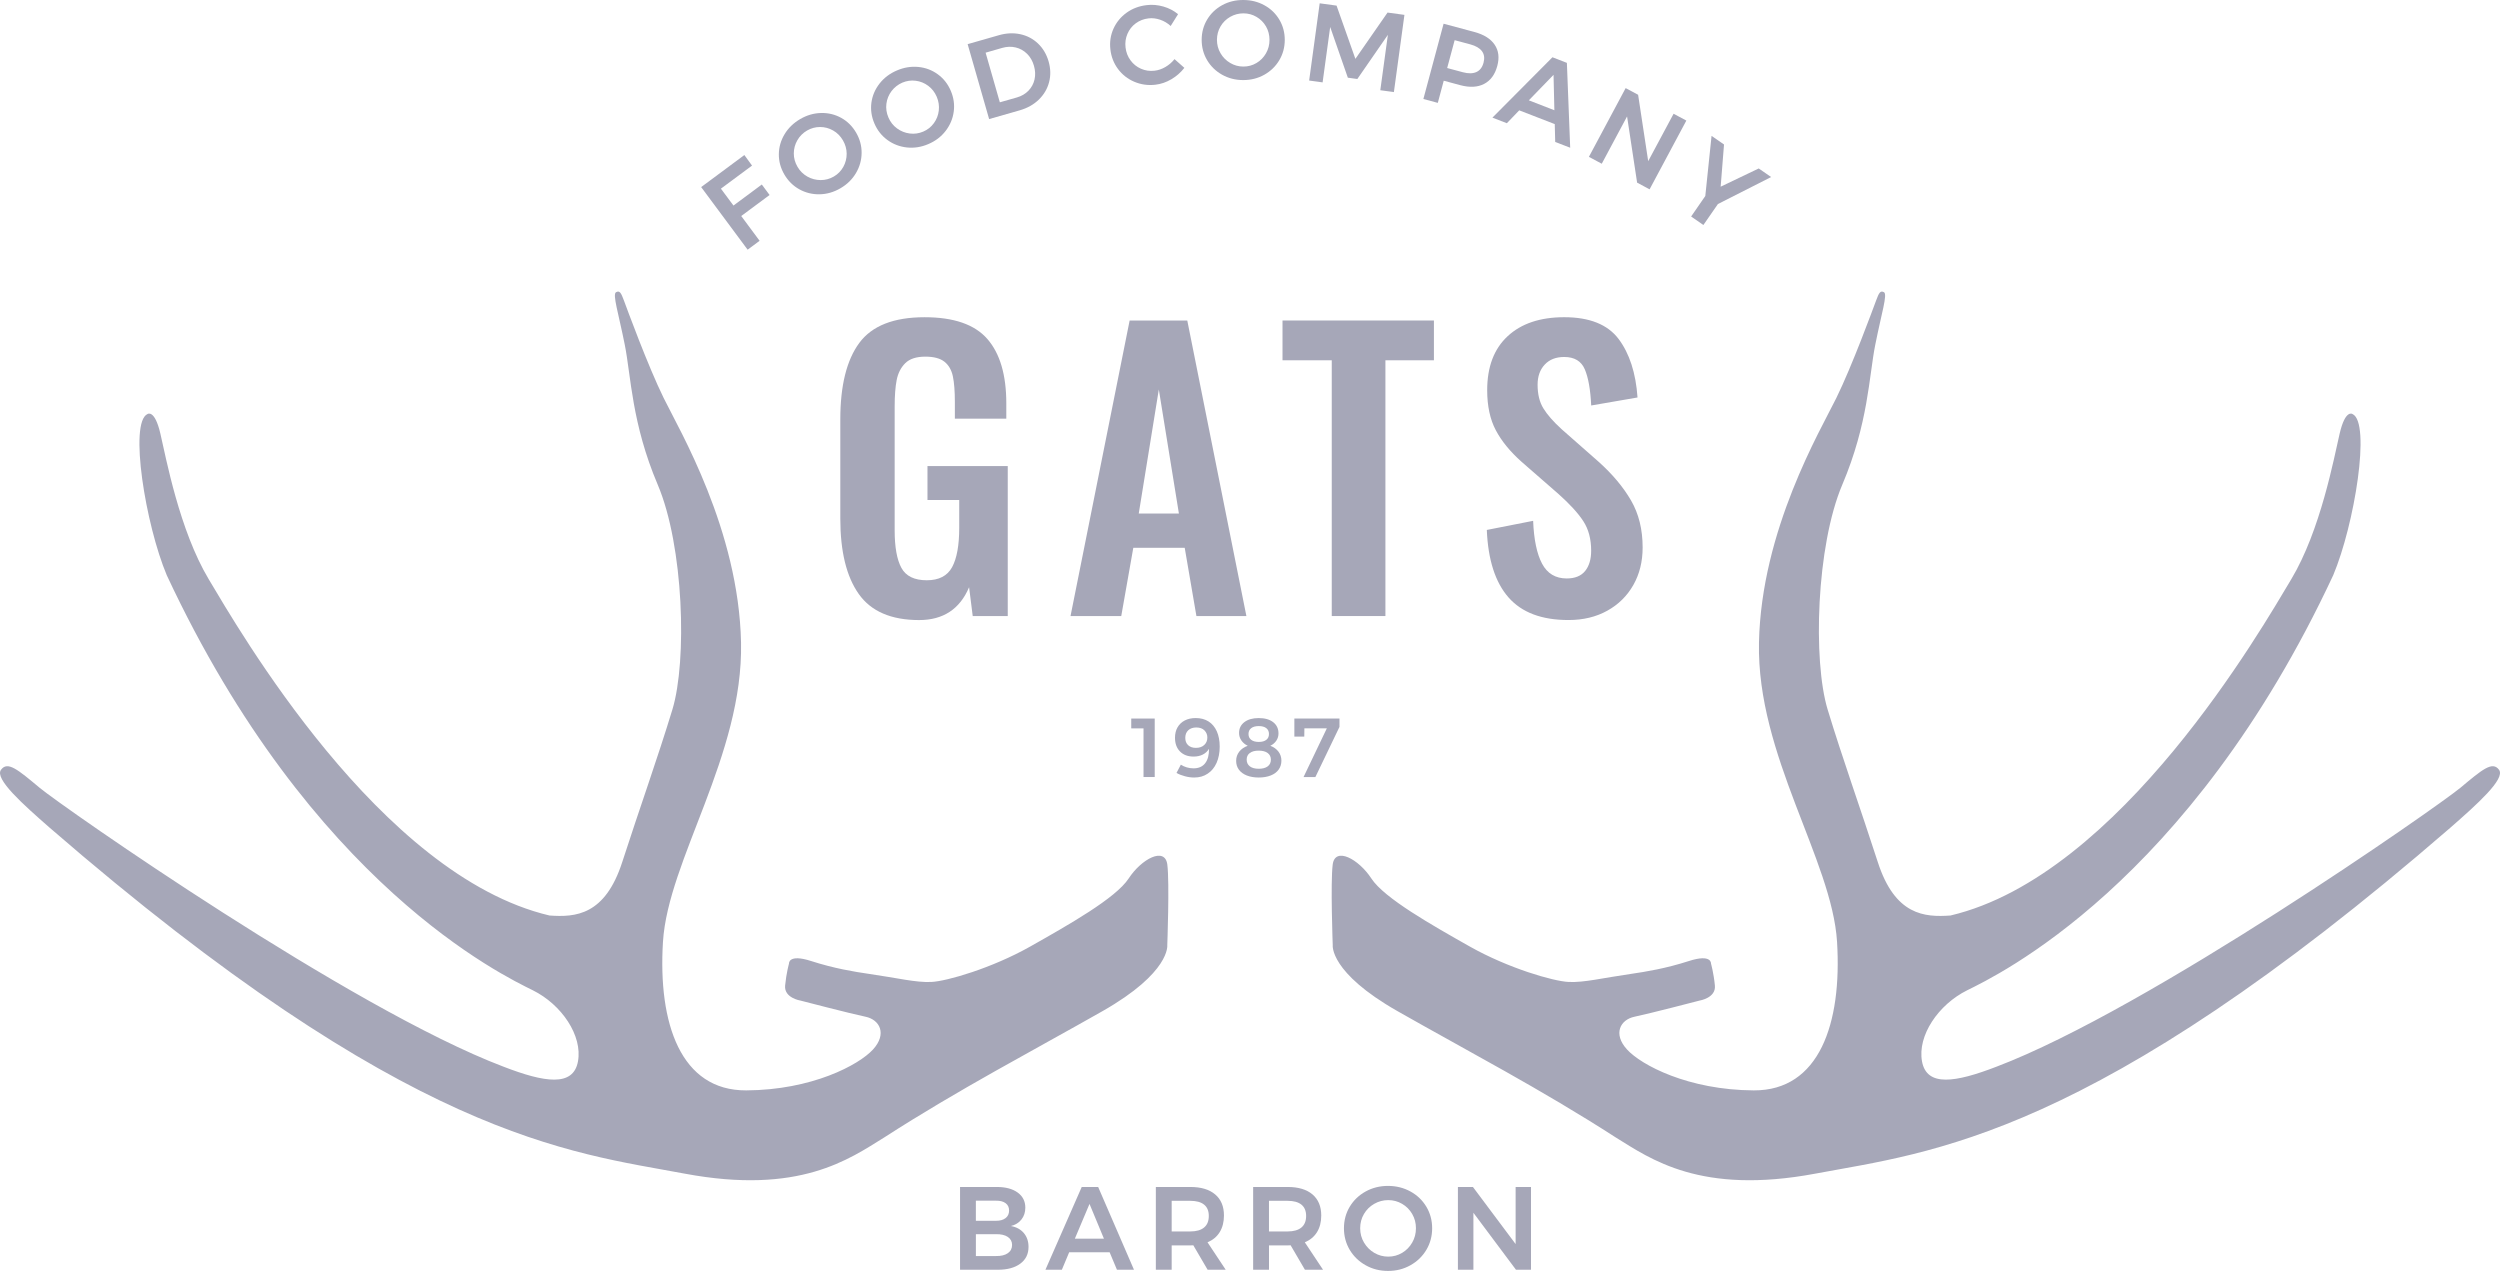
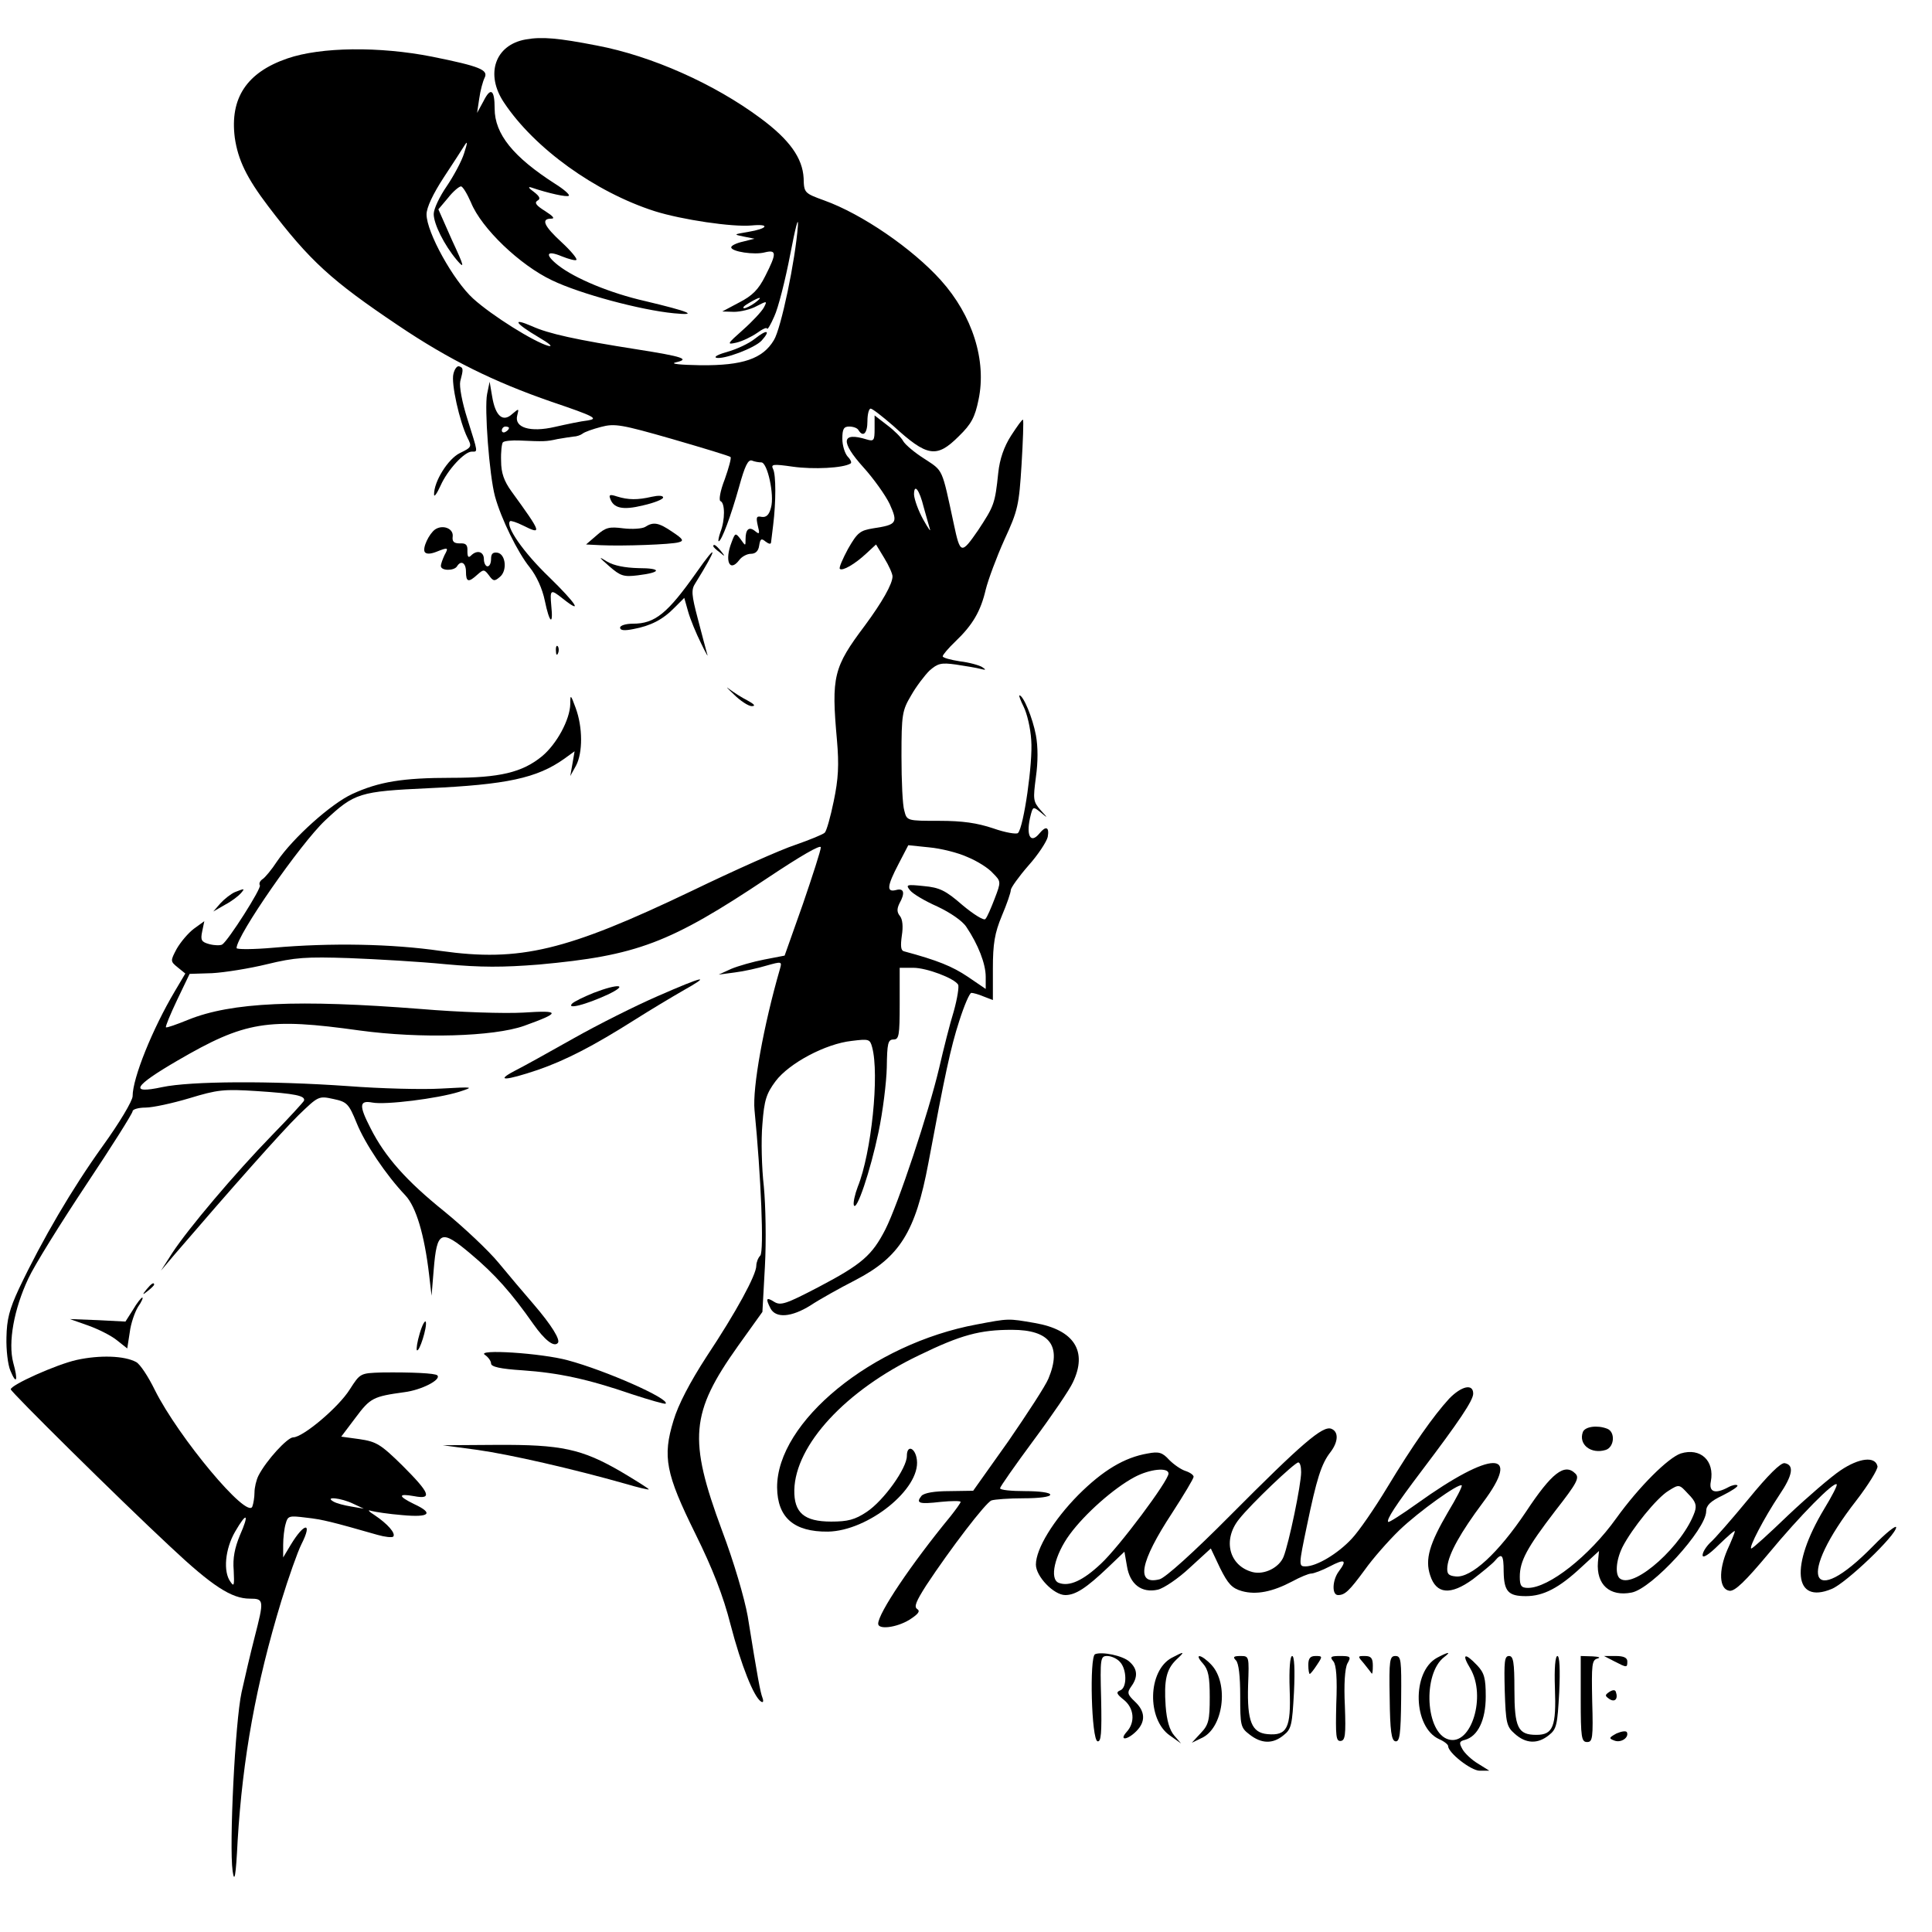
- <svg xmlns="http://www.w3.org/2000/svg" version="1.1" id="Layer_1" x="0px" y="0px" width="139.868px" height="71.105px" viewBox="0 0 139.868 71.105" enable-background="new 0 0 139.868 71.105" xml:space="preserve">
-   <g>
-     <g>
-       <g>
-         <path fill="#A6A7B8" d="M74.563,52.879c0,0-0.196,1.521,3.629,3.695c3.824,2.175,8.059,4.385,12.201,7.061     c1.953,1.206,4.744,3.232,11.175,2.026c6.429-1.206,15.417-1.935,35.524-19.354c1.484-1.301,3.092-2.73,2.723-3.238     c-0.371-0.506-0.939-0.016-2.174,1.014c-1.236,1.025-17.42,12.363-25.938,15.593c-2.303,0.89-3.908,1.145-4.172-0.294     c-0.264-1.439,0.913-3.18,2.528-3.979c1.613-0.801,12.397-5.906,20.478-23.221c1.186-2.815,2.122-8.551,1.078-9.018     c0,0-0.397-0.285-0.717,1.09c-0.32,1.374-1.068,5.414-2.708,8.152s-9.564,16.571-19.065,18.814     c-1.452,0.104-3.104-0.006-4.068-2.99c-0.965-2.985-1.977-5.804-2.805-8.531c-0.83-2.727-0.639-9.148,0.82-12.584     c1.458-3.436,1.492-6.072,1.844-7.828c0.35-1.756,0.695-2.822,0.488-2.938c-0.207-0.113-0.284,0.039-0.443,0.469     c-0.16,0.431-1.335,3.641-2.223,5.448c-0.889,1.811-4.199,7.386-4.328,13.685c-0.131,6.302,4.087,12.169,4.368,16.744     c0.281,4.573-0.995,8.328-4.661,8.309s-6.299-1.418-7.092-2.291c-0.795-0.871-0.378-1.666,0.426-1.831s3.636-0.903,3.636-0.903     s0.924-0.145,0.856-0.84c-0.066-0.697-0.217-1.227-0.217-1.227s0.053-0.561-1.234-0.146s-2.406,0.6-3.246,0.721     c-1.607,0.231-2.609,0.49-3.48,0.451s-3.398-0.777-5.525-1.977c-2.125-1.2-4.797-2.709-5.516-3.811     c-0.716-1.098-2.033-1.797-2.164-0.782C74.432,49.384,74.563,52.879,74.563,52.879z" />
-       </g>
-       <g>
-         <path fill="#A6A7B8" d="M65.306,52.879c0,0,0.195,1.521-3.63,3.695c-3.824,2.175-8.059,4.385-12.202,7.061     c-1.951,1.206-4.742,3.232-11.173,2.026c-6.429-1.206-15.417-1.935-35.523-19.354c-1.486-1.301-3.095-2.73-2.723-3.238     c0.369-0.506,0.938-0.016,2.173,1.014c1.236,1.025,17.419,12.363,25.937,15.593c2.302,0.89,3.91,1.145,4.171-0.294     c0.263-1.439-0.913-3.18-2.527-3.979c-1.614-0.801-12.397-5.906-20.479-23.221c-1.185-2.815-2.122-8.551-1.077-9.018     c0,0,0.398-0.285,0.718,1.09c0.32,1.374,1.068,5.414,2.706,8.152c1.64,2.738,9.567,16.571,19.066,18.814     c1.453,0.104,3.105-0.006,4.07-2.99c0.964-2.985,1.976-5.804,2.805-8.531c0.829-2.727,0.638-9.148-0.821-12.584     c-1.458-3.436-1.492-6.072-1.843-7.828c-0.349-1.756-0.698-2.822-0.489-2.938c0.208-0.113,0.284,0.039,0.444,0.469     c0.159,0.431,1.334,3.641,2.221,5.448c0.889,1.811,4.2,7.386,4.329,13.685c0.13,6.302-4.087,12.169-4.368,16.744     c-0.282,4.573,0.996,8.328,4.661,8.309s6.298-1.418,7.093-2.291c0.793-0.871,0.376-1.666-0.426-1.831s-3.636-0.903-3.636-0.903     s-0.924-0.145-0.858-0.84c0.067-0.697,0.217-1.227,0.217-1.227s-0.053-0.561,1.235-0.146s2.405,0.6,3.246,0.721     c1.608,0.231,2.609,0.49,3.479,0.451c0.872-0.039,3.4-0.777,5.527-1.977c2.125-1.2,4.797-2.709,5.515-3.811     c0.717-1.098,2.033-1.797,2.164-0.782C65.437,49.384,65.306,52.879,65.306,52.879z" />
-       </g>
-       <g>
-         <path fill="#A6A7B8" d="M48.044,33.23c-0.688-0.973-1.031-2.377-1.031-4.215v-5.553c0-1.891,0.354-3.316,1.061-4.275     c0.708-0.959,1.926-1.439,3.654-1.439c1.633,0,2.803,0.405,3.51,1.215c0.708,0.811,1.062,2.012,1.062,3.603v0.856h-2.878v-0.938     c0-0.6-0.038-1.075-0.112-1.43c-0.075-0.354-0.232-0.625-0.47-0.816c-0.238-0.189-0.595-0.285-1.071-0.285     c-0.503,0-0.877,0.123-1.123,0.367c-0.245,0.245-0.405,0.559-0.479,0.939c-0.075,0.381-0.113,0.877-0.113,1.489v6.921     c0,0.938,0.125,1.639,0.377,2.102c0.252,0.463,0.725,0.693,1.419,0.693c0.68,0,1.153-0.244,1.418-0.734     c0.266-0.49,0.398-1.225,0.398-2.205v-1.551h-1.776v-1.898h4.491v8.39h-1.96l-0.203-1.612c-0.519,1.225-1.45,1.837-2.797,1.837     C49.858,34.69,48.731,34.204,48.044,33.23z" />
-         <path fill="#A6A7B8" d="M63.2,17.932h3.225l3.307,16.534h-2.796l-0.654-3.817h-2.877l-0.674,3.817h-2.838L63.2,17.932z      M65.956,28.73l-1.123-6.94l-1.123,6.94H65.956z" />
-         <path fill="#A6A7B8" d="M74.508,20.157h-2.755v-2.226h8.471v2.226H77.51v14.309h-3.002V20.157z" />
-         <path fill="#A6A7B8" d="M84.398,33.425c-0.742-0.843-1.146-2.103-1.215-3.776l2.592-0.51c0.041,1.047,0.207,1.847,0.5,2.398     c0.293,0.551,0.752,0.826,1.379,0.826c0.461,0,0.805-0.14,1.03-0.418c0.225-0.279,0.337-0.656,0.337-1.133     c0-0.654-0.146-1.205-0.439-1.654c-0.292-0.449-0.752-0.951-1.377-1.51l-2.082-1.816c-0.641-0.572-1.12-1.16-1.439-1.766     c-0.32-0.605-0.48-1.352-0.48-2.236c0-1.306,0.381-2.313,1.145-3.021c0.762-0.707,1.816-1.062,3.164-1.062     c1.414,0,2.428,0.405,3.041,1.215c0.611,0.811,0.965,1.902,1.061,3.276l-2.592,0.448c-0.041-0.883-0.16-1.558-0.357-2.021     c-0.197-0.462-0.582-0.693-1.152-0.693c-0.464,0-0.828,0.142-1.093,0.429c-0.266,0.285-0.397,0.66-0.397,1.123     c0,0.53,0.107,0.973,0.326,1.326c0.217,0.354,0.557,0.742,1.02,1.164l2.063,1.816c0.775,0.693,1.381,1.416,1.816,2.164     s0.652,1.625,0.652,2.633c0,0.789-0.172,1.489-0.52,2.102c-0.347,0.612-0.834,1.093-1.459,1.439     c-0.627,0.348-1.348,0.521-2.165,0.521C86.259,34.69,85.139,34.27,84.398,33.425z" />
-       </g>
-       <g>
-         <g>
-           <path fill="#A6A7B8" d="M63.29,40.201h1.313v3.271h-0.626v-2.721H63.29V40.201z" />
-           <path fill="#A6A7B8" d="M66.397,42.933c0.125,0.036,0.25,0.054,0.374,0.054c0.292,0,0.513-0.098,0.658-0.291      c0.147-0.195,0.217-0.463,0.211-0.803c-0.084,0.141-0.199,0.248-0.346,0.322c-0.146,0.075-0.318,0.113-0.515,0.113      c-0.32,0-0.574-0.096-0.761-0.285c-0.187-0.19-0.28-0.445-0.28-0.768c0-0.223,0.047-0.418,0.142-0.583      c0.095-0.165,0.23-0.293,0.405-0.384c0.175-0.09,0.378-0.135,0.612-0.135c0.277,0,0.517,0.063,0.718,0.191      c0.201,0.127,0.354,0.312,0.462,0.551c0.107,0.24,0.162,0.525,0.162,0.855c0,0.346-0.059,0.648-0.175,0.911      c-0.118,0.262-0.283,0.464-0.499,0.604C67.351,43.43,67.1,43.5,66.813,43.5c-0.165,0-0.337-0.022-0.516-0.07      c-0.18-0.047-0.337-0.108-0.475-0.187l0.243-0.462C66.162,42.846,66.273,42.896,66.397,42.933z M66.481,40.855      c-0.112,0.104-0.168,0.245-0.168,0.426c0,0.174,0.053,0.311,0.159,0.41s0.25,0.15,0.435,0.15c0.199,0,0.356-0.055,0.472-0.166      c0.115-0.111,0.17-0.248,0.168-0.414c0.002-0.148-0.049-0.279-0.157-0.393c-0.107-0.111-0.262-0.168-0.464-0.168      C66.741,40.701,66.593,40.752,66.481,40.855z" />
-           <path fill="#A6A7B8" d="M71.231,40.404c0.198,0.154,0.297,0.364,0.297,0.629c0,0.149-0.04,0.285-0.122,0.406      c-0.082,0.122-0.194,0.217-0.336,0.285c0.193,0.072,0.345,0.181,0.456,0.327c0.11,0.146,0.165,0.315,0.165,0.505      s-0.051,0.356-0.154,0.5c-0.103,0.143-0.25,0.253-0.442,0.329S70.68,43.5,70.425,43.5s-0.479-0.038-0.671-0.114      c-0.191-0.076-0.338-0.185-0.441-0.324s-0.154-0.306-0.154-0.495c0-0.193,0.057-0.363,0.172-0.513      c0.115-0.147,0.274-0.257,0.477-0.329c-0.153-0.074-0.272-0.175-0.357-0.299c-0.085-0.125-0.129-0.264-0.129-0.416      c0-0.256,0.099-0.459,0.297-0.609c0.198-0.151,0.465-0.227,0.802-0.227C70.763,40.174,71.034,40.25,71.231,40.404z       M69.925,42.127c-0.118,0.087-0.177,0.21-0.177,0.369c0,0.162,0.059,0.287,0.177,0.379c0.118,0.09,0.285,0.135,0.5,0.135      c0.211,0,0.378-0.044,0.498-0.133c0.12-0.089,0.179-0.215,0.179-0.377c0-0.158-0.06-0.282-0.179-0.371      c-0.12-0.089-0.288-0.133-0.502-0.133C70.208,41.996,70.043,42.039,69.925,42.127z M70.002,40.738      c-0.102,0.078-0.152,0.188-0.152,0.328c0,0.14,0.05,0.249,0.152,0.326c0.101,0.078,0.242,0.117,0.423,0.117      s0.321-0.039,0.421-0.117c0.1-0.077,0.149-0.187,0.149-0.326c0-0.141-0.049-0.25-0.149-0.328c-0.1-0.078-0.24-0.116-0.421-0.116      S70.103,40.66,70.002,40.738z" />
-           <path fill="#A6A7B8" d="M72.416,40.201h2.524v0.467l-1.348,2.805H72.93l1.303-2.725h-1.256l-0.006,0.463h-0.555V40.201z" />
-         </g>
-       </g>
-       <g>
-         <path fill="#A6A7B8" d="M56.937,66.72c0.284,0.207,0.427,0.489,0.427,0.847c0,0.256-0.072,0.475-0.215,0.658     c-0.143,0.183-0.34,0.306-0.592,0.367c0.309,0.057,0.551,0.189,0.725,0.396c0.174,0.208,0.261,0.466,0.261,0.774     c0,0.396-0.153,0.71-0.46,0.936c-0.307,0.228-0.725,0.341-1.254,0.341h-2.117v-4.631h2.057     C56.263,66.408,56.652,66.513,56.937,66.72z M56.261,68.148c0.13-0.101,0.195-0.242,0.195-0.424c0-0.176-0.065-0.313-0.195-0.41     c-0.13-0.096-0.31-0.143-0.539-0.139h-1.125v1.125h1.125C55.952,68.301,56.131,68.25,56.261,68.148z M56.384,70.113     c0.159-0.111,0.239-0.265,0.239-0.463c0-0.189-0.08-0.339-0.239-0.447c-0.159-0.107-0.379-0.159-0.661-0.154h-1.125v1.223h1.125     C56.005,70.276,56.225,70.224,56.384,70.113z" />
-         <path fill="#A6A7B8" d="M62.49,71.039l-0.41-0.979h-2.262l-0.41,0.979h-0.919l2.031-4.631h0.919l2.004,4.631H62.49z M60.135,69.3     h1.627l-0.807-1.944L60.135,69.3z" />
-         <path fill="#A6A7B8" d="M67.563,71.039l-0.801-1.369c-0.035,0.004-0.09,0.007-0.165,0.007h-1.045v1.362h-0.886v-4.631h1.932     c0.6,0,1.062,0.14,1.389,0.418c0.327,0.277,0.49,0.67,0.49,1.177c0,0.362-0.079,0.671-0.235,0.927     c-0.156,0.256-0.384,0.447-0.685,0.574l1.018,1.535H67.563z M65.552,68.896h1.045c0.335,0,0.591-0.074,0.767-0.219     c0.177-0.146,0.265-0.361,0.265-0.648c0-0.281-0.087-0.493-0.265-0.635c-0.175-0.141-0.432-0.211-0.767-0.211h-1.045V68.896z" />
-         <path fill="#A6A7B8" d="M73.007,71.039l-0.8-1.369c-0.035,0.004-0.09,0.007-0.165,0.007h-1.045v1.362H70.11v-4.631h1.932     c0.6,0,1.062,0.14,1.39,0.418c0.324,0.277,0.488,0.67,0.488,1.177c0,0.362-0.078,0.671-0.234,0.927s-0.385,0.447-0.685,0.574     l1.019,1.535H73.007z M70.996,68.896h1.045c0.335,0,0.591-0.074,0.768-0.219c0.176-0.146,0.265-0.361,0.265-0.648     c0-0.281-0.089-0.493-0.265-0.635c-0.176-0.141-0.433-0.211-0.768-0.211h-1.045V68.896z" />
-         <path fill="#A6A7B8" d="M78.91,66.66c0.378,0.207,0.674,0.492,0.891,0.854c0.216,0.361,0.324,0.764,0.324,1.204     s-0.108,0.843-0.324,1.207c-0.217,0.363-0.513,0.651-0.891,0.862c-0.377,0.213-0.795,0.318-1.252,0.318     c-0.459,0-0.877-0.105-1.254-0.318c-0.377-0.211-0.674-0.499-0.891-0.862c-0.216-0.364-0.323-0.767-0.323-1.207     s0.107-0.843,0.323-1.204c0.217-0.361,0.514-0.646,0.891-0.854s0.795-0.312,1.254-0.312C78.115,66.349,78.533,66.453,78.91,66.66     z M76.883,67.352c-0.242,0.139-0.434,0.328-0.574,0.568c-0.142,0.24-0.211,0.506-0.211,0.798c0,0.29,0.07,0.558,0.214,0.8     s0.335,0.435,0.575,0.576c0.24,0.141,0.502,0.211,0.784,0.211c0.277,0,0.536-0.07,0.774-0.211     c0.237-0.142,0.426-0.334,0.564-0.576c0.14-0.242,0.209-0.51,0.209-0.8c0-0.292-0.069-0.558-0.209-0.798     c-0.139-0.24-0.327-0.43-0.564-0.568c-0.238-0.14-0.497-0.209-0.774-0.209C77.389,67.143,77.126,67.212,76.883,67.352z" />
-         <path fill="#A6A7B8" d="M84.795,66.408h0.86v4.631h-0.841l-2.381-3.188v3.188h-0.867v-4.631h0.84l2.389,3.195V66.408z" />
-       </g>
-       <g>
-         <path fill="#A6A7B8" d="M39.228,10.467l2.417-1.793l0.429,0.59l-1.741,1.291l0.702,0.945l1.586-1.177l0.435,0.587l-1.586,1.176     l1.028,1.386l-0.67,0.497L39.228,10.467z" />
-         <path fill="#A6A7B8" d="M45.932,6.322c0.406-0.01,0.782,0.08,1.129,0.271c0.347,0.192,0.625,0.468,0.835,0.826     c0.209,0.359,0.313,0.738,0.309,1.137c-0.003,0.398-0.108,0.773-0.314,1.124c-0.207,0.352-0.497,0.636-0.87,0.853     c-0.373,0.218-0.763,0.33-1.17,0.337c-0.407,0.007-0.785-0.087-1.134-0.281c-0.348-0.194-0.626-0.47-0.836-0.829     c-0.209-0.358-0.311-0.736-0.307-1.133c0.005-0.396,0.111-0.77,0.32-1.117c0.208-0.346,0.5-0.629,0.873-0.848     C45.139,6.445,45.527,6.332,45.932,6.322z M44.61,7.846c-0.131,0.229-0.197,0.473-0.199,0.736     c-0.001,0.262,0.068,0.512,0.206,0.748c0.137,0.237,0.323,0.42,0.554,0.55c0.232,0.13,0.479,0.194,0.742,0.195     c0.262,0.001,0.508-0.065,0.738-0.199c0.227-0.132,0.403-0.312,0.53-0.539c0.126-0.228,0.189-0.474,0.188-0.737     c-0.002-0.263-0.073-0.513-0.21-0.75c-0.139-0.236-0.321-0.42-0.548-0.549c-0.227-0.13-0.471-0.195-0.73-0.195     c-0.26,0-0.502,0.066-0.729,0.197C44.923,7.437,44.742,7.617,44.61,7.846z" />
-         <path fill="#A6A7B8" d="M51.38,3.746c0.403,0.04,0.765,0.176,1.086,0.41c0.322,0.233,0.564,0.541,0.727,0.923     s0.219,0.771,0.166,1.165c-0.053,0.395-0.203,0.754-0.451,1.077C52.66,7.644,52.337,7.891,51.94,8.06     c-0.397,0.171-0.798,0.233-1.203,0.19c-0.405-0.045-0.769-0.184-1.091-0.42c-0.321-0.234-0.564-0.543-0.727-0.925     s-0.218-0.77-0.166-1.163c0.054-0.393,0.206-0.748,0.456-1.068c0.249-0.318,0.573-0.563,0.97-0.732     C50.577,3.771,50.977,3.707,51.38,3.746z M49.88,5.095c-0.159,0.211-0.254,0.446-0.288,0.706     c-0.034,0.261,0.004,0.518,0.112,0.77c0.107,0.252,0.268,0.457,0.482,0.613c0.214,0.157,0.451,0.252,0.711,0.285     s0.512-0.002,0.757-0.107c0.241-0.102,0.438-0.258,0.592-0.469c0.155-0.211,0.247-0.447,0.277-0.708     c0.03-0.262-0.008-0.519-0.115-0.771c-0.108-0.252-0.267-0.457-0.477-0.613c-0.209-0.156-0.443-0.251-0.7-0.283     c-0.258-0.033-0.507,0.004-0.748,0.105C50.241,4.729,50.039,4.886,49.88,5.095z" />
-         <path fill="#A6A7B8" d="M57.082,1.914c0.382,0.082,0.713,0.256,0.993,0.522c0.278,0.267,0.476,0.601,0.592,1.003     c0.115,0.404,0.124,0.791,0.025,1.162c-0.098,0.373-0.29,0.696-0.574,0.973c-0.284,0.275-0.639,0.475-1.066,0.598l-1.713,0.49     L54.137,2.47l1.743-0.499C56.299,1.85,56.7,1.832,57.082,1.914z M57.538,5.076c0.171-0.178,0.286-0.387,0.341-0.629     c0.056-0.244,0.045-0.498-0.032-0.766c-0.076-0.268-0.205-0.492-0.386-0.671s-0.394-0.298-0.636-0.355     c-0.244-0.058-0.496-0.049-0.755,0.025l-0.928,0.267l0.796,2.777l0.958-0.273C57.152,5.377,57.366,5.252,57.538,5.076z" />
-         <path fill="#A6A7B8" d="M64.909,1.104c-0.22-0.075-0.438-0.102-0.652-0.076c-0.268,0.031-0.506,0.123-0.715,0.277     c-0.208,0.152-0.363,0.35-0.465,0.59c-0.102,0.239-0.138,0.493-0.106,0.761c0.031,0.269,0.123,0.509,0.277,0.718     c0.153,0.211,0.349,0.367,0.587,0.472c0.237,0.104,0.49,0.142,0.759,0.11c0.206-0.023,0.409-0.092,0.606-0.207     c0.198-0.115,0.368-0.262,0.511-0.441l0.551,0.488c-0.201,0.258-0.443,0.471-0.729,0.639C65.247,4.603,64.95,4.705,64.64,4.74     c-0.417,0.048-0.81-0.008-1.18-0.166c-0.371-0.158-0.673-0.396-0.91-0.713c-0.237-0.318-0.38-0.684-0.427-1.096     c-0.048-0.412,0.01-0.799,0.174-1.162c0.164-0.36,0.408-0.658,0.734-0.893c0.326-0.234,0.702-0.375,1.127-0.424     c0.309-0.037,0.62-0.009,0.931,0.08c0.312,0.09,0.584,0.232,0.82,0.427l-0.413,0.661C65.324,1.296,65.127,1.178,64.909,1.104z" />
-         <path fill="#A6A7B8" d="M70.74,0.295C71.095,0.49,71.373,0.76,71.576,1.1c0.203,0.342,0.303,0.72,0.303,1.135     c-0.001,0.416-0.104,0.795-0.308,1.137c-0.205,0.342-0.484,0.612-0.84,0.812c-0.355,0.198-0.749,0.297-1.181,0.296     c-0.432,0-0.825-0.102-1.18-0.301c-0.355-0.201-0.634-0.473-0.837-0.815C67.331,3.02,67.23,2.641,67.23,2.225     c0.001-0.415,0.104-0.793,0.308-1.133s0.484-0.607,0.839-0.803C68.733,0.095,69.127-0.002,69.559,0     C69.991,0,70.385,0.099,70.74,0.295z M68.829,0.941c-0.229,0.131-0.41,0.309-0.543,0.535c-0.133,0.226-0.2,0.477-0.201,0.75     c0,0.274,0.066,0.525,0.201,0.754c0.134,0.229,0.314,0.41,0.541,0.543c0.226,0.135,0.472,0.201,0.737,0.201     c0.263,0.001,0.505-0.065,0.73-0.197c0.225-0.133,0.402-0.313,0.533-0.541c0.132-0.229,0.198-0.479,0.198-0.754     c0-0.273-0.064-0.523-0.194-0.751c-0.131-0.226-0.309-0.405-0.532-0.536c-0.224-0.132-0.466-0.197-0.729-0.198     C69.304,0.746,69.057,0.812,68.829,0.941z" />
-         <path fill="#A6A7B8" d="M73.833,0.185l0.944,0.129l1.053,2.979l1.799-2.59l0.945,0.129l-0.59,4.32l-0.76-0.104l0.424-3.099     l-1.709,2.471l-0.531-0.073L74.42,1.51l-0.424,3.099l-0.753-0.103L73.833,0.185z" />
-         <path fill="#A6A7B8" d="M83.622,2.501c0.223,0.33,0.272,0.726,0.147,1.188c-0.129,0.481-0.375,0.817-0.736,1.005     c-0.363,0.189-0.809,0.212-1.338,0.07l-0.922-0.248l-0.332,1.24l-0.807-0.218l1.131-4.211l1.728,0.464     C83.023,1.934,83.398,2.17,83.622,2.501z M82.598,4.031C82.795,3.943,82.93,3.769,83,3.508c0.068-0.258,0.039-0.471-0.088-0.644     c-0.129-0.172-0.345-0.298-0.65-0.381l-0.878-0.235l-0.419,1.558l0.879,0.236C82.148,4.123,82.4,4.12,82.598,4.031z" />
-         <path fill="#A6A7B8" d="M87.01,7.943l-0.026-1l-1.987-0.77l-0.693,0.721l-0.807-0.313l3.358-3.377l0.808,0.313l0.185,4.748     L87.01,7.943z M85.534,5.613l1.429,0.555l-0.047-1.982L85.534,5.613z" />
-         <path fill="#A6A7B8" d="M93.633,6.364l0.713,0.382l-2.056,3.846l-0.698-0.373L91.03,6.514L89.614,9.16l-0.72-0.384l2.057-3.847     l0.697,0.373l0.564,3.715L93.633,6.364z" />
-         <path fill="#A6A7B8" d="M99.09,9.905l-2.977,1.51l-0.813,1.173l-0.686-0.475l0.793-1.148l0.35-3.363l0.697,0.482l-0.188,2.361     l2.13-1.02L99.09,9.905z" />
-       </g>
-     </g>
+ <svg xmlns="http://www.w3.org/2000/svg" version="1.0" width="539pt" height="539pt" viewBox="0 0 539 539" preserveAspectRatio="xMidYMid meet">
+   <g transform="translate(0,539) scale(0.1,-0.1)" fill="#000000" stroke="none">
+     <path d="M1467 5280 c-86 -15 -114 -97 -61 -176 85 -128 255 -250 420 -303 76 -24 218 -45 271 -40 53 5 45 -9 -10 -18 -41 -7 -41 -7 -12 -13 l30 -6 -32 -8 c-18 -4 -33 -11 -33 -16 0 -12 65 -22 94 -14 33 8 33 -3 1 -66 -19 -38 -36 -55 -73 -74 l-47 -25 33 -1 c18 0 47 7 63 16 29 15 30 15 20 -4 -6 -11 -32 -39 -58 -62 -45 -40 -46 -42 -19 -36 17 4 42 16 58 27 15 11 28 17 28 12 1 -4 10 11 20 34 11 23 31 102 45 175 14 73 23 108 21 78 -7 -96 -47 -287 -67 -319 -31 -52 -87 -71 -204 -70 -58 1 -87 4 -70 8 41 9 21 16 -106 36 -172 27 -249 44 -295 65 -58 25 -47 8 19 -31 29 -17 41 -27 27 -24 -40 11 -157 84 -210 132 -55 50 -130 185 -130 235 0 19 18 57 48 103 26 39 52 80 59 91 8 12 7 5 -2 -23 -7 -23 -30 -65 -49 -93 -20 -29 -36 -63 -36 -77 0 -28 29 -86 64 -128 23 -27 22 -20 -13 55 l-38 86 27 32 c14 18 31 32 36 32 5 0 17 -20 28 -45 29 -72 137 -175 226 -217 79 -38 247 -83 340 -92 72 -7 42 5 -80 34 -97 22 -196 63 -243 100 -38 30 -33 43 10 25 20 -8 39 -13 41 -10 3 3 -15 25 -41 49 -49 45 -59 66 -29 66 11 0 5 7 -17 21 -24 15 -31 23 -22 29 10 5 7 12 -10 25 -14 10 -17 15 -7 12 47 -16 101 -28 105 -23 3 3 -14 18 -38 33 -117 75 -169 139 -169 210 0 53 -11 61 -31 21 l-18 -33 6 40 c3 22 10 48 15 58 11 22 -13 32 -147 59 -147 29 -310 27 -403 -5 -114 -39 -161 -111 -147 -221 9 -62 33 -112 93 -191 117 -154 177 -208 363 -333 141 -95 266 -157 428 -213 121 -41 131 -47 101 -52 -19 -2 -61 -11 -92 -18 -69 -16 -114 -2 -105 32 5 20 5 20 -14 4 -26 -24 -47 -6 -56 49 l-7 41 -7 -34 c-8 -39 6 -227 22 -286 17 -62 63 -156 97 -198 19 -24 35 -59 42 -93 13 -63 24 -71 18 -14 -4 46 -2 47 32 20 58 -46 38 -14 -38 60 -72 69 -123 143 -109 156 2 2 18 -3 36 -12 54 -27 53 -22 -32 95 -21 29 -29 52 -29 85 -1 26 2 49 5 52 4 4 25 6 47 5 67 -3 74 -3 105 4 17 3 37 6 45 7 8 0 20 4 25 8 6 5 29 13 52 19 38 10 56 7 199 -34 86 -25 159 -47 162 -50 3 -2 -5 -31 -16 -62 -13 -33 -17 -59 -12 -61 13 -5 13 -53 0 -86 -5 -14 -7 -26 -5 -26 8 0 34 70 57 152 16 58 25 77 36 73 7 -3 19 -5 26 -5 17 0 37 -91 27 -126 -5 -20 -13 -28 -26 -26 -15 3 -16 -1 -11 -24 6 -23 5 -26 -7 -16 -17 14 -27 6 -27 -22 0 -20 0 -20 -14 0 -14 18 -15 18 -25 -9 -20 -51 -6 -85 21 -50 7 10 22 18 33 18 13 0 21 8 23 23 3 19 6 21 18 11 8 -6 14 -8 15 -3 1 5 3 27 6 49 8 65 8 139 0 156 -7 14 -1 15 55 7 57 -8 141 -4 161 9 4 2 0 11 -8 19 -8 9 -15 31 -15 50 0 27 4 34 19 34 11 0 23 -4 26 -10 13 -21 25 -9 25 25 0 19 4 35 9 35 5 0 33 -22 63 -48 95 -87 121 -91 183 -29 35 34 45 53 55 102 23 109 -17 235 -105 333 -79 88 -220 185 -326 223 -55 20 -56 21 -57 62 -3 56 -39 107 -120 167 -129 96 -304 174 -457 203 -108 21 -153 25 -198 17z m639 -735 c-11 -8 -25 -15 -30 -15 -6 1 0 7 14 15 32 19 40 18 16 0z m-686 -349 c0 -3 -4 -8 -10 -11 -5 -3 -10 -1 -10 4 0 6 5 11 10 11 6 0 10 -2 10 -4z" />
+     <path d="M2106 4445 c-16 -13 -50 -29 -75 -36 -25 -7 -40 -14 -33 -17 20 -6 108 27 127 48 26 29 15 32 -19 5z" />
+     <path d="M1265 4347 c-7 -26 17 -133 39 -178 13 -25 12 -27 -21 -43 -33 -16 -73 -80 -72 -116 0 -8 8 3 18 25 20 45 67 95 87 95 18 0 18 -5 -12 91 -15 47 -23 91 -20 105 9 34 9 38 -3 42 -6 2 -13 -8 -16 -21z" />
+     <path d="M2440 4194 c0 -33 -2 -36 -22 -30 -71 22 -74 -6 -9 -78 28 -31 61 -77 73 -102 24 -53 20 -58 -46 -68 -37 -6 -44 -12 -70 -57 -15 -28 -26 -53 -23 -56 7 -7 42 13 74 43 l27 25 23 -38 c13 -21 23 -44 23 -51 0 -21 -29 -72 -77 -137 -88 -117 -94 -142 -78 -320 6 -69 4 -108 -9 -170 -9 -44 -20 -83 -25 -88 -5 -5 -42 -20 -82 -34 -40 -13 -170 -71 -288 -128 -351 -168 -480 -199 -701 -168 -137 20 -308 23 -467 9 -57 -5 -103 -5 -103 -1 0 35 178 291 247 356 82 77 96 81 288 90 218 10 303 28 379 82 l29 21 -6 -35 -6 -34 16 29 c19 36 19 107 -1 161 -14 38 -15 39 -15 11 -1 -44 -38 -112 -79 -146 -55 -45 -118 -60 -252 -60 -137 0 -203 -11 -277 -45 -59 -27 -165 -122 -210 -188 -15 -23 -34 -46 -41 -50 -7 -5 -10 -12 -7 -17 5 -8 -88 -154 -105 -165 -5 -3 -21 -3 -36 1 -22 6 -25 11 -20 35 l6 29 -29 -21 c-16 -12 -37 -37 -48 -56 -18 -34 -18 -35 3 -52 l21 -17 -29 -49 c-63 -106 -118 -243 -118 -293 0 -13 -37 -75 -84 -140 -84 -117 -167 -258 -233 -397 -27 -58 -34 -86 -35 -136 -1 -35 4 -77 11 -93 17 -41 22 -28 8 22 -15 57 2 150 42 235 17 37 90 154 161 261 72 108 130 200 130 206 0 5 16 10 36 10 20 0 75 12 122 26 79 24 96 26 189 20 107 -7 136 -13 131 -27 -2 -4 -42 -48 -89 -96 -105 -108 -234 -261 -278 -328 l-32 -50 38 45 c158 184 299 343 346 389 55 53 56 54 97 45 38 -8 43 -13 65 -67 23 -57 81 -144 136 -202 30 -32 53 -110 66 -220 l7 -60 6 73 c9 109 20 114 103 44 68 -57 114 -109 175 -196 31 -44 57 -65 68 -53 9 8 -18 51 -67 108 -26 30 -70 82 -98 116 -28 34 -96 98 -151 143 -107 86 -166 153 -206 232 -33 64 -32 79 5 72 36 -7 181 11 242 30 43 14 41 14 -51 9 -52 -3 -169 0 -260 7 -214 15 -438 14 -518 -3 -93 -20 -79 3 43 74 189 110 251 120 509 84 169 -23 373 -17 458 13 103 37 103 44 -2 37 -53 -3 -179 1 -285 10 -344 27 -529 19 -650 -30 -32 -13 -60 -23 -62 -21 -2 2 12 36 31 76 l35 73 63 2 c35 2 104 13 153 25 78 19 109 21 230 17 77 -3 198 -10 268 -17 99 -9 159 -9 260 -1 274 25 365 59 639 242 90 60 148 94 148 85 0 -8 -23 -79 -50 -158 l-51 -144 -57 -11 c-31 -6 -73 -18 -92 -26 l-35 -16 45 6 c25 3 65 12 88 19 43 12 44 12 38 -9 -46 -159 -77 -332 -71 -394 18 -183 27 -395 16 -406 -6 -6 -11 -19 -11 -28 0 -26 -56 -129 -139 -254 -46 -71 -79 -134 -92 -178 -31 -101 -22 -148 61 -316 48 -97 78 -174 98 -253 30 -115 65 -202 85 -215 6 -4 8 0 4 11 -6 16 -13 53 -41 227 -9 50 -38 150 -72 240 -94 254 -88 327 45 514 l68 95 7 127 c4 72 2 170 -3 223 -6 52 -8 130 -4 174 5 67 11 85 37 120 38 50 139 104 212 112 48 6 51 5 57 -17 21 -76 -2 -296 -40 -390 -8 -21 -13 -44 -11 -51 7 -21 46 94 69 204 12 57 22 138 23 180 1 67 3 78 19 78 15 0 17 11 17 100 l0 100 38 0 c37 0 114 -29 125 -47 3 -5 -2 -38 -12 -74 -11 -35 -29 -107 -41 -159 -29 -123 -114 -379 -150 -450 -37 -72 -65 -97 -187 -161 -90 -47 -105 -52 -123 -41 -22 14 -25 10 -10 -19 15 -27 58 -24 111 9 24 16 81 48 126 71 123 64 167 134 203 326 46 246 62 322 86 396 14 44 29 79 34 79 5 0 20 -4 34 -10 l26 -10 0 88 c0 69 5 99 25 147 14 33 25 65 25 72 0 6 22 37 49 68 27 30 51 67 54 80 5 28 -5 32 -23 10 -26 -32 -39 -4 -24 53 6 22 7 22 28 5 20 -17 20 -16 -1 7 -21 24 -21 30 -13 92 6 42 6 85 0 117 -9 48 -35 111 -46 111 -2 0 3 -14 12 -32 9 -18 19 -59 21 -93 5 -61 -21 -243 -37 -259 -4 -4 -35 1 -69 13 -45 15 -85 21 -151 21 -89 0 -90 0 -97 28 -5 15 -8 83 -8 152 0 117 2 128 27 170 14 25 38 56 51 69 23 20 32 23 74 17 26 -4 57 -9 68 -12 16 -4 17 -3 5 5 -8 5 -36 13 -62 16 -26 4 -48 10 -48 14 0 4 16 23 36 42 48 46 70 84 84 144 7 28 30 90 52 139 38 82 41 97 48 210 4 66 6 123 4 125 -2 2 -16 -18 -33 -44 -20 -31 -32 -66 -36 -104 -9 -87 -12 -93 -56 -160 -47 -68 -50 -68 -68 17 -34 158 -29 147 -82 182 -27 17 -53 39 -59 49 -5 10 -25 30 -45 45 l-35 27 0 -37z m137 -219 c6 -22 14 -49 17 -60 4 -11 -4 0 -18 25 -14 25 -25 56 -26 70 0 33 15 14 27 -35z m122 -976 c27 -11 59 -31 71 -45 23 -23 23 -24 5 -71 -10 -26 -21 -52 -26 -57 -4 -5 -33 13 -64 39 -47 41 -64 49 -108 53 -48 5 -51 4 -38 -12 8 -10 42 -30 76 -45 36 -17 70 -40 81 -57 33 -49 54 -103 54 -139 l0 -34 -50 34 c-43 29 -85 46 -178 71 -9 2 -10 15 -6 44 4 25 2 45 -5 54 -9 11 -9 20 -2 35 17 30 13 44 -9 38 -27 -7 -26 10 7 73 l27 52 58 -6 c33 -3 81 -15 107 -27z" />
+     <path d="M1702 4000 c9 -28 35 -34 92 -20 31 7 56 17 56 22 0 6 -14 6 -32 2 -39 -9 -65 -9 -97 1 -18 6 -23 5 -19 -5z" />
+     <path d="M1800 3920 c-8 -5 -36 -7 -61 -4 -39 5 -49 3 -75 -20 l-29 -25 40 -2 c63 -3 198 2 218 8 16 4 13 9 -17 29 -38 26 -53 29 -76 14z" />
+     <path d="M1214 3913 c-17 -12 -36 -52 -29 -63 4 -6 15 -6 31 0 35 14 36 13 24 -9 -5 -11 -10 -24 -10 -30 0 -14 37 -14 45 -1 11 18 25 10 25 -15 0 -29 7 -31 32 -8 17 15 19 15 32 -2 12 -17 16 -17 30 -5 22 17 17 64 -6 68 -13 2 -18 -3 -18 -17 0 -12 -4 -21 -10 -21 -5 0 -10 9 -10 20 0 21 -19 27 -36 10 -7 -7 -10 -4 -10 12 1 18 -4 23 -21 22 -17 0 -22 5 -20 20 2 22 -28 33 -49 19z" />
+     <path d="M1990 3866 c0 -2 8 -10 18 -17 15 -13 16 -12 3 4 -13 16 -21 21 -21 13z" />
+     <path d="M1943 3793 c-81 -115 -116 -143 -177 -143 -20 0 -36 -5 -36 -11 0 -8 12 -9 37 -4 48 9 82 26 115 60 l27 27 11 -39 c6 -21 22 -60 36 -88 13 -27 21 -41 17 -30 -3 11 -15 55 -26 98 -18 68 -19 82 -7 100 62 100 64 117 3 30z" />
+     <path d="M1700 3810 c31 -27 40 -30 80 -25 66 8 67 20 1 20 -38 1 -68 7 -87 18 -25 16 -25 14 6 -13z" />
+     <path d="M1551 3574 c0 -11 3 -14 6 -6 3 7 2 16 -1 19 -3 4 -6 -2 -5 -13z" />
+     <path d="M2047 3453 c18 -18 41 -33 50 -33 12 0 8 5 -12 16 -16 8 -39 23 -51 32 -11 9 -5 2 13 -15z" />
+     <path d="M655 2901 c-11 -5 -29 -19 -40 -31 l-20 -23 33 19 c19 10 38 25 44 32 12 14 11 14 -17 3z" />
+     <path d="M1835 2611 c-60 -26 -166 -79 -235 -118 -69 -39 -143 -80 -165 -91 -55 -29 -24 -27 65 3 78 27 154 66 271 140 41 26 101 62 134 81 82 46 60 42 -70 -15z" />
+     <path d="M1656 2620 c-27 -11 -54 -24 -60 -30 -16 -17 38 -3 99 25 61 29 31 32 -39 5z" />
+     <path d="M409 1793 c-13 -16 -12 -17 4 -4 9 7 17 15 17 17 0 8 -8 3 -21 -13z" />
+     <path d="M371 1736 l-21 -33 -77 4 -78 3 51 -18 c28 -10 64 -28 80 -41 l29 -23 7 45 c3 25 14 56 23 71 10 14 15 26 12 26 -3 0 -15 -15 -26 -34z" />
+     <path d="M1171 1670 c-7 -23 -10 -44 -8 -47 7 -6 29 65 25 79 -2 6 -10 -8 -17 -32z" />
+     <path d="M2725 1695 c-292 -54 -558 -272 -557 -455 1 -84 47 -124 142 -123 112 2 258 119 248 200 -4 34 -28 44 -28 11 0 -34 -64 -124 -112 -156 -33 -22 -53 -27 -99 -27 -76 0 -104 25 -103 88 3 126 143 278 348 376 117 57 170 71 259 71 106 0 140 -45 102 -136 -8 -20 -59 -98 -112 -175 l-98 -138 -66 -1 c-43 0 -70 -5 -78 -13 -17 -21 -7 -24 54 -17 30 3 55 3 55 0 0 -3 -13 -21 -28 -40 -111 -135 -202 -271 -202 -300 0 -17 51 -11 87 11 25 16 31 24 22 30 -10 6 -3 22 25 66 68 103 166 231 182 237 9 3 49 6 90 6 43 0 74 4 74 10 0 6 -30 10 -70 10 -38 0 -70 3 -70 8 0 4 42 64 93 133 52 70 101 142 110 162 42 87 4 147 -106 166 -75 13 -72 13 -162 -4z" />
+     <path d="M1353 1610 c9 -6 17 -17 17 -24 0 -9 25 -15 88 -19 100 -7 181 -24 306 -67 49 -16 91 -28 93 -26 13 13 -168 93 -273 121 -73 20 -258 32 -231 15z" />
+     <path d="M214 1596 c-58 -13 -184 -70 -184 -82 0 -7 299 -303 445 -439 117 -110 171 -145 222 -145 40 0 40 -4 13 -109 -11 -43 -27 -111 -36 -152 -18 -82 -35 -428 -25 -499 5 -35 9 -16 14 85 14 230 51 436 122 669 20 65 45 136 56 158 32 63 8 61 -30 -2 l-21 -35 0 35 c0 19 3 46 7 59 6 22 9 23 57 17 46 -5 73 -12 199 -48 21 -6 40 -8 44 -5 8 9 -16 36 -52 60 -16 10 -21 16 -10 12 11 -3 50 -9 88 -12 76 -7 88 5 32 31 -45 22 -45 30 0 22 52 -10 45 8 -32 85 -61 60 -73 67 -120 74 l-51 7 40 53 c41 55 49 59 136 71 48 6 104 35 92 47 -6 6 -72 9 -155 8 -60 -2 -60 -2 -89 -47 -31 -50 -131 -134 -158 -134 -16 0 -75 -64 -97 -107 -6 -12 -11 -33 -11 -47 0 -13 -3 -31 -6 -39 -14 -37 -206 193 -272 325 -18 37 -41 72 -52 78 -33 18 -102 20 -166 6z m771 -401 l30 -14 -35 6 c-19 3 -42 9 -50 14 -26 15 22 10 55 -6z m-316 -89 c-14 -34 -20 -63 -17 -97 2 -42 1 -47 -9 -32 -21 28 -15 92 13 140 33 57 40 50 13 -11z" />
+     <path d="M4043 1488 c-44 -48 -101 -129 -173 -248 -35 -58 -79 -122 -99 -143 -39 -42 -98 -77 -129 -77 -19 0 -19 3 4 113 27 130 40 173 66 206 22 29 23 57 2 65 -24 9 -82 -41 -281 -241 -102 -103 -182 -175 -198 -179 -67 -17 -55 48 35 185 33 51 60 96 60 101 0 5 -10 12 -22 16 -13 4 -33 18 -46 31 -19 21 -29 24 -60 18 -65 -11 -125 -47 -194 -116 -69 -70 -118 -150 -118 -194 0 -33 50 -85 82 -85 29 0 59 20 119 77 l46 44 7 -40 c8 -51 41 -76 86 -66 17 4 57 31 89 61 l59 54 26 -55 c22 -44 33 -56 61 -64 40 -11 85 -2 140 27 22 12 46 22 53 22 7 0 31 9 52 20 42 22 49 18 25 -14 -18 -24 -20 -66 -2 -66 19 0 31 11 75 71 22 31 66 81 96 110 54 52 166 132 174 125 2 -3 -15 -36 -38 -74 -52 -89 -65 -132 -50 -177 17 -53 57 -56 119 -11 26 20 54 43 61 51 20 24 25 18 25 -30 1 -55 13 -68 62 -68 49 0 93 23 155 81 l49 45 -3 -31 c-5 -63 33 -97 94 -85 57 11 208 176 208 227 0 16 12 28 46 44 26 13 44 25 41 28 -3 3 -14 1 -25 -5 -37 -20 -55 -14 -49 16 11 58 -29 95 -84 78 -35 -12 -116 -92 -180 -181 -75 -105 -188 -194 -246 -194 -19 0 -23 6 -23 31 0 44 20 81 99 184 61 78 68 92 56 104 -30 30 -66 2 -138 -107 -77 -115 -153 -185 -196 -180 -21 2 -25 8 -23 28 4 36 37 95 99 178 111 148 25 147 -184 -3 -42 -30 -78 -53 -80 -51 -6 6 21 47 92 141 106 140 145 198 145 217 0 29 -33 21 -67 -14z m-413 -205 c0 -35 -34 -198 -49 -236 -12 -30 -53 -51 -86 -43 -66 17 -85 90 -38 148 33 42 155 158 165 158 5 0 8 -12 8 -27z m-370 -4 c0 -20 -138 -205 -189 -252 -50 -47 -88 -64 -117 -53 -27 10 -12 78 31 136 42 57 122 128 180 159 43 23 95 28 95 10z m1468 -107 c-32 -92 -166 -213 -207 -187 -16 9 -13 51 5 88 27 53 97 139 129 158 30 19 30 18 55 -9 21 -21 24 -32 18 -50z" />
+     <path d="M4416 1395 c-13 -35 23 -63 64 -50 24 8 27 50 4 59 -28 11 -62 6 -68 -9z" />
+     <path d="M1332 1345 c92 -13 266 -53 411 -94 37 -11 67 -18 67 -16 0 2 -35 24 -77 49 -110 64 -167 76 -348 75 l-150 -1 97 -13z" />
+     <path d="M5135 1288 c-27 -18 -93 -75 -146 -125 -53 -51 -99 -93 -103 -93 -9 0 36 86 78 149 38 56 42 84 15 89 -11 2 -47 -34 -101 -100 -47 -57 -95 -112 -107 -122 -11 -11 -21 -26 -21 -35 0 -9 17 1 45 29 25 24 45 42 45 38 0 -3 -9 -26 -21 -52 -25 -58 -23 -110 6 -114 15 -2 44 26 110 105 87 105 181 200 189 192 3 -2 -13 -33 -35 -69 -95 -158 -85 -267 21 -223 40 16 180 150 180 172 0 7 -29 -16 -64 -52 -178 -182 -213 -86 -47 127 34 44 60 87 59 95 -6 29 -51 24 -103 -11z" />
+     <path d="M3055 775 c-16 -8 -10 -239 7 -243 10 -2 12 22 10 118 -3 114 -2 120 17 120 11 0 27 -7 35 -16 20 -20 21 -73 1 -80 -12 -5 -10 -10 10 -26 29 -23 33 -63 8 -90 -22 -25 2 -23 27 2 27 27 25 56 -4 83 -21 20 -22 25 -10 42 19 26 18 49 -5 69 -18 17 -77 29 -96 21z" />
+     <path d="M3269 765 c-67 -36 -70 -172 -5 -217 l31 -22 -19 22 c-13 15 -21 42 -24 82 -5 73 2 103 30 130 25 23 23 24 -13 5z" />
+     <path d="M4009 765 c-71 -39 -67 -194 6 -227 14 -6 25 -15 25 -19 0 -19 64 -69 88 -69 l27 0 -32 20 c-17 10 -37 29 -43 40 -10 18 -9 22 7 26 36 10 58 55 58 121 0 51 -4 66 -24 87 -35 37 -44 32 -19 -9 45 -77 3 -215 -60 -198 -65 17 -74 183 -13 230 21 16 12 15 -20 -2z" />
+     <path d="M3356 749 c15 -17 19 -36 19 -94 0 -64 -3 -77 -25 -100 l-25 -27 27 13 c61 27 77 151 28 204 -28 30 -51 34 -24 4z" />
+     <path d="M3448 758 c8 -8 12 -45 12 -99 0 -83 1 -89 26 -108 33 -26 65 -27 95 -2 22 17 24 29 29 120 3 64 1 101 -5 101 -6 0 -9 -36 -7 -94 4 -107 -7 -129 -62 -124 -44 4 -57 36 -54 136 3 81 3 82 -21 82 -20 0 -22 -3 -13 -12z" />
+     <path d="M3650 745 c0 -14 2 -25 4 -25 2 0 11 11 20 25 16 24 16 25 -4 25 -15 0 -20 -7 -20 -25z" />
+     <path d="M3720 755 c8 -10 11 -47 8 -119 -2 -89 -1 -104 12 -103 13 1 15 16 12 98 -3 60 0 104 7 118 11 19 9 21 -20 21 -26 0 -30 -2 -19 -15z" />
+     <path d="M3806 748 c10 -13 20 -25 21 -27 2 -2 3 8 3 22 0 21 -5 27 -22 27 -21 0 -21 0 -2 -22z" />
+     <path d="M3877 653 c1 -93 5 -119 16 -121 12 -2 15 19 16 118 1 109 0 120 -16 120 -16 0 -18 -11 -16 -117z" />
+     <path d="M4198 673 c3 -90 5 -100 28 -120 31 -28 64 -29 95 -4 22 17 24 29 29 120 3 64 1 101 -5 101 -6 0 -9 -34 -7 -89 4 -108 -5 -131 -52 -131 -51 0 -61 20 -61 126 0 77 -3 94 -15 94 -13 0 -14 -16 -12 -97z" />
+     <path d="M4410 650 c0 -108 2 -120 18 -120 15 0 17 11 14 114 -2 103 -1 115 15 119 10 3 3 5 -14 6 l-33 1 0 -120z" />
+     <path d="M4504 755 c35 -18 36 -18 36 0 0 10 -10 15 -32 15 l-33 0 29 -15z" />
+     <path d="M4490 670 c-13 -9 -13 -11 0 -20 15 -10 25 0 18 20 -2 6 -8 6 -18 0z" />
+     <path d="M4510 554 c-22 -12 -22 -14 -6 -20 18 -7 41 8 35 23 -2 5 -15 3 -29 -3z" />
  </g>
</svg>
